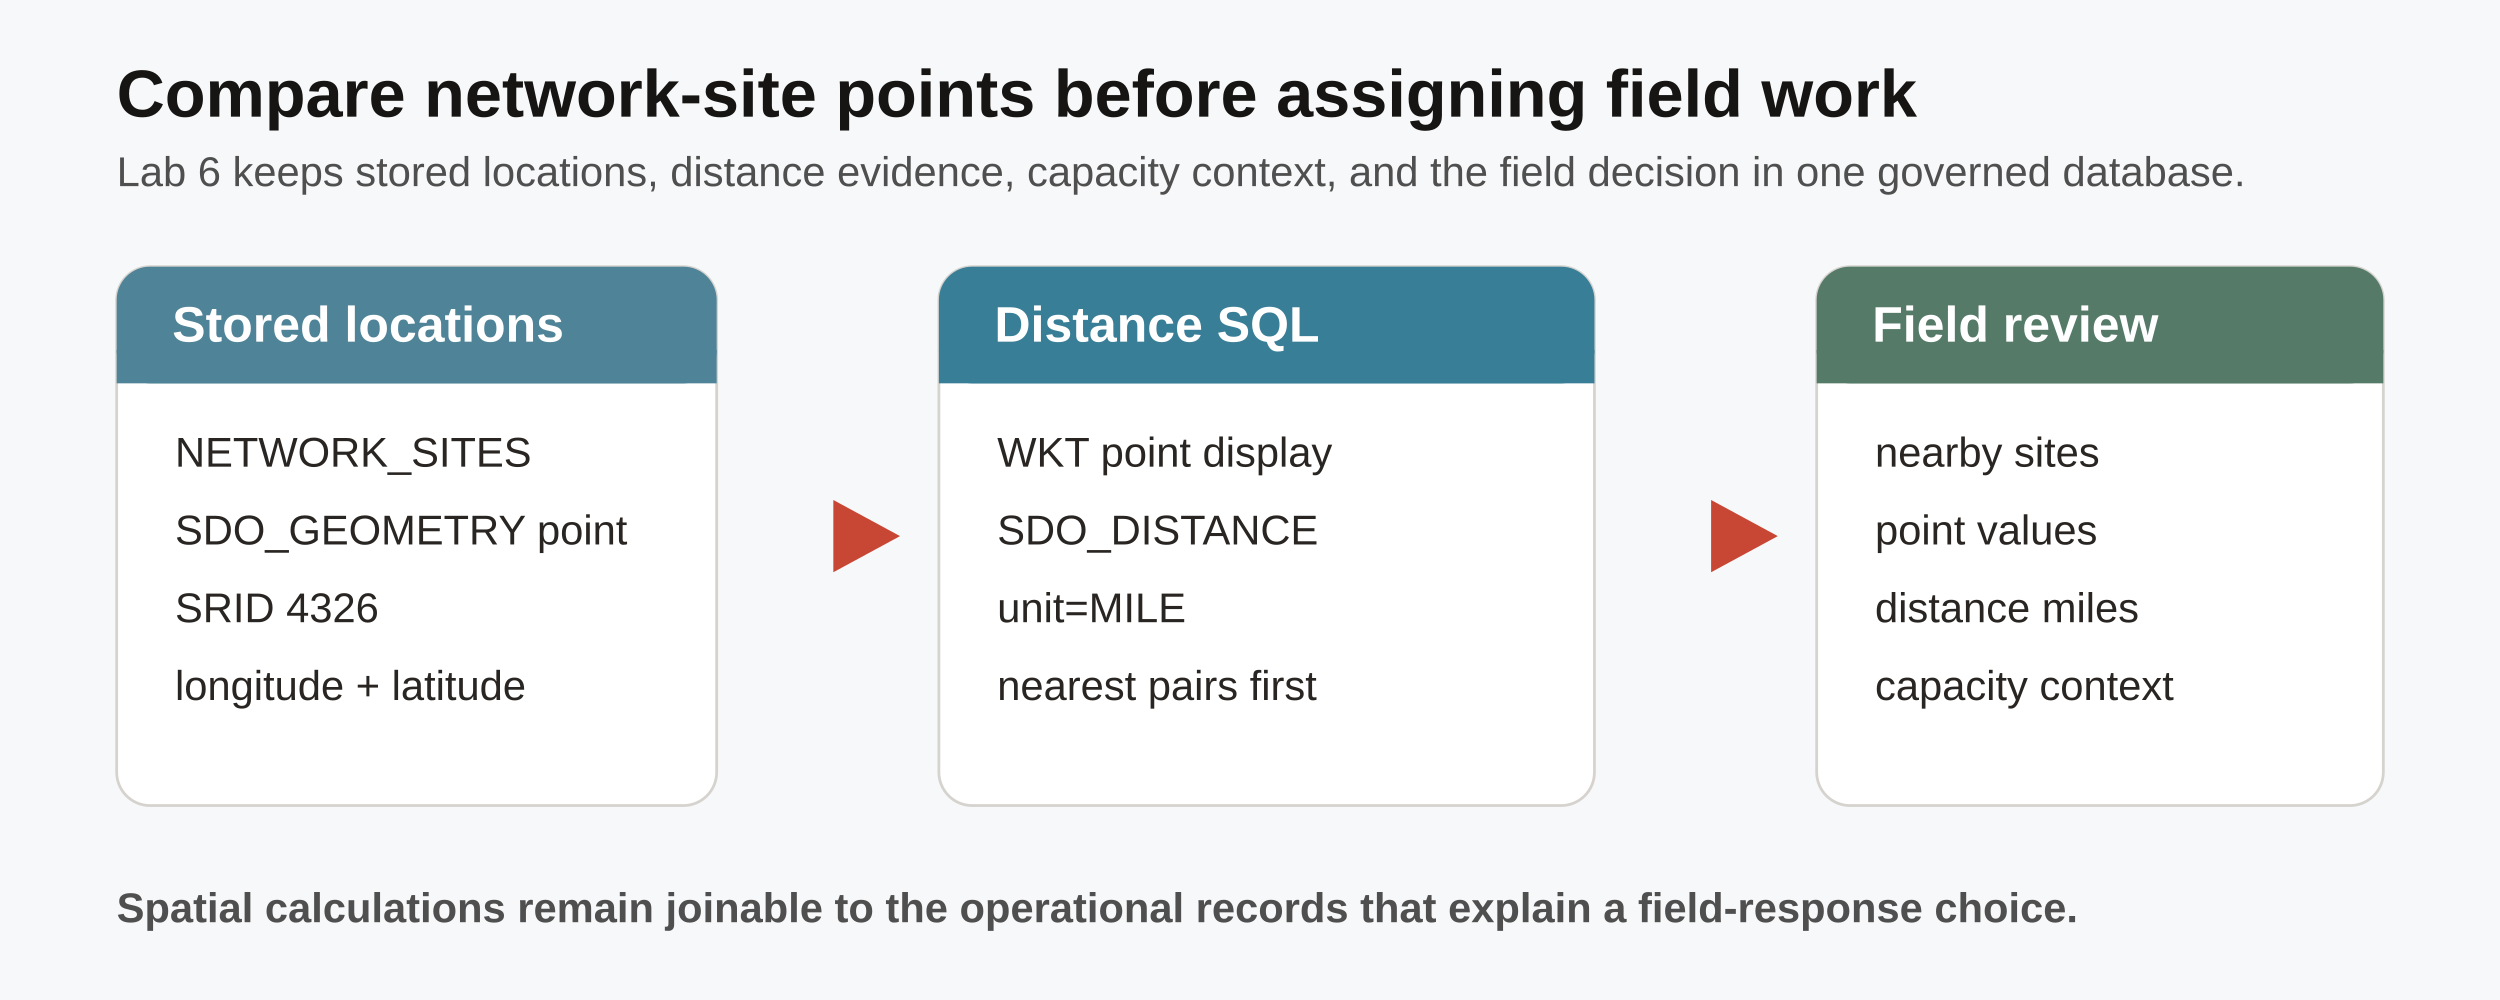
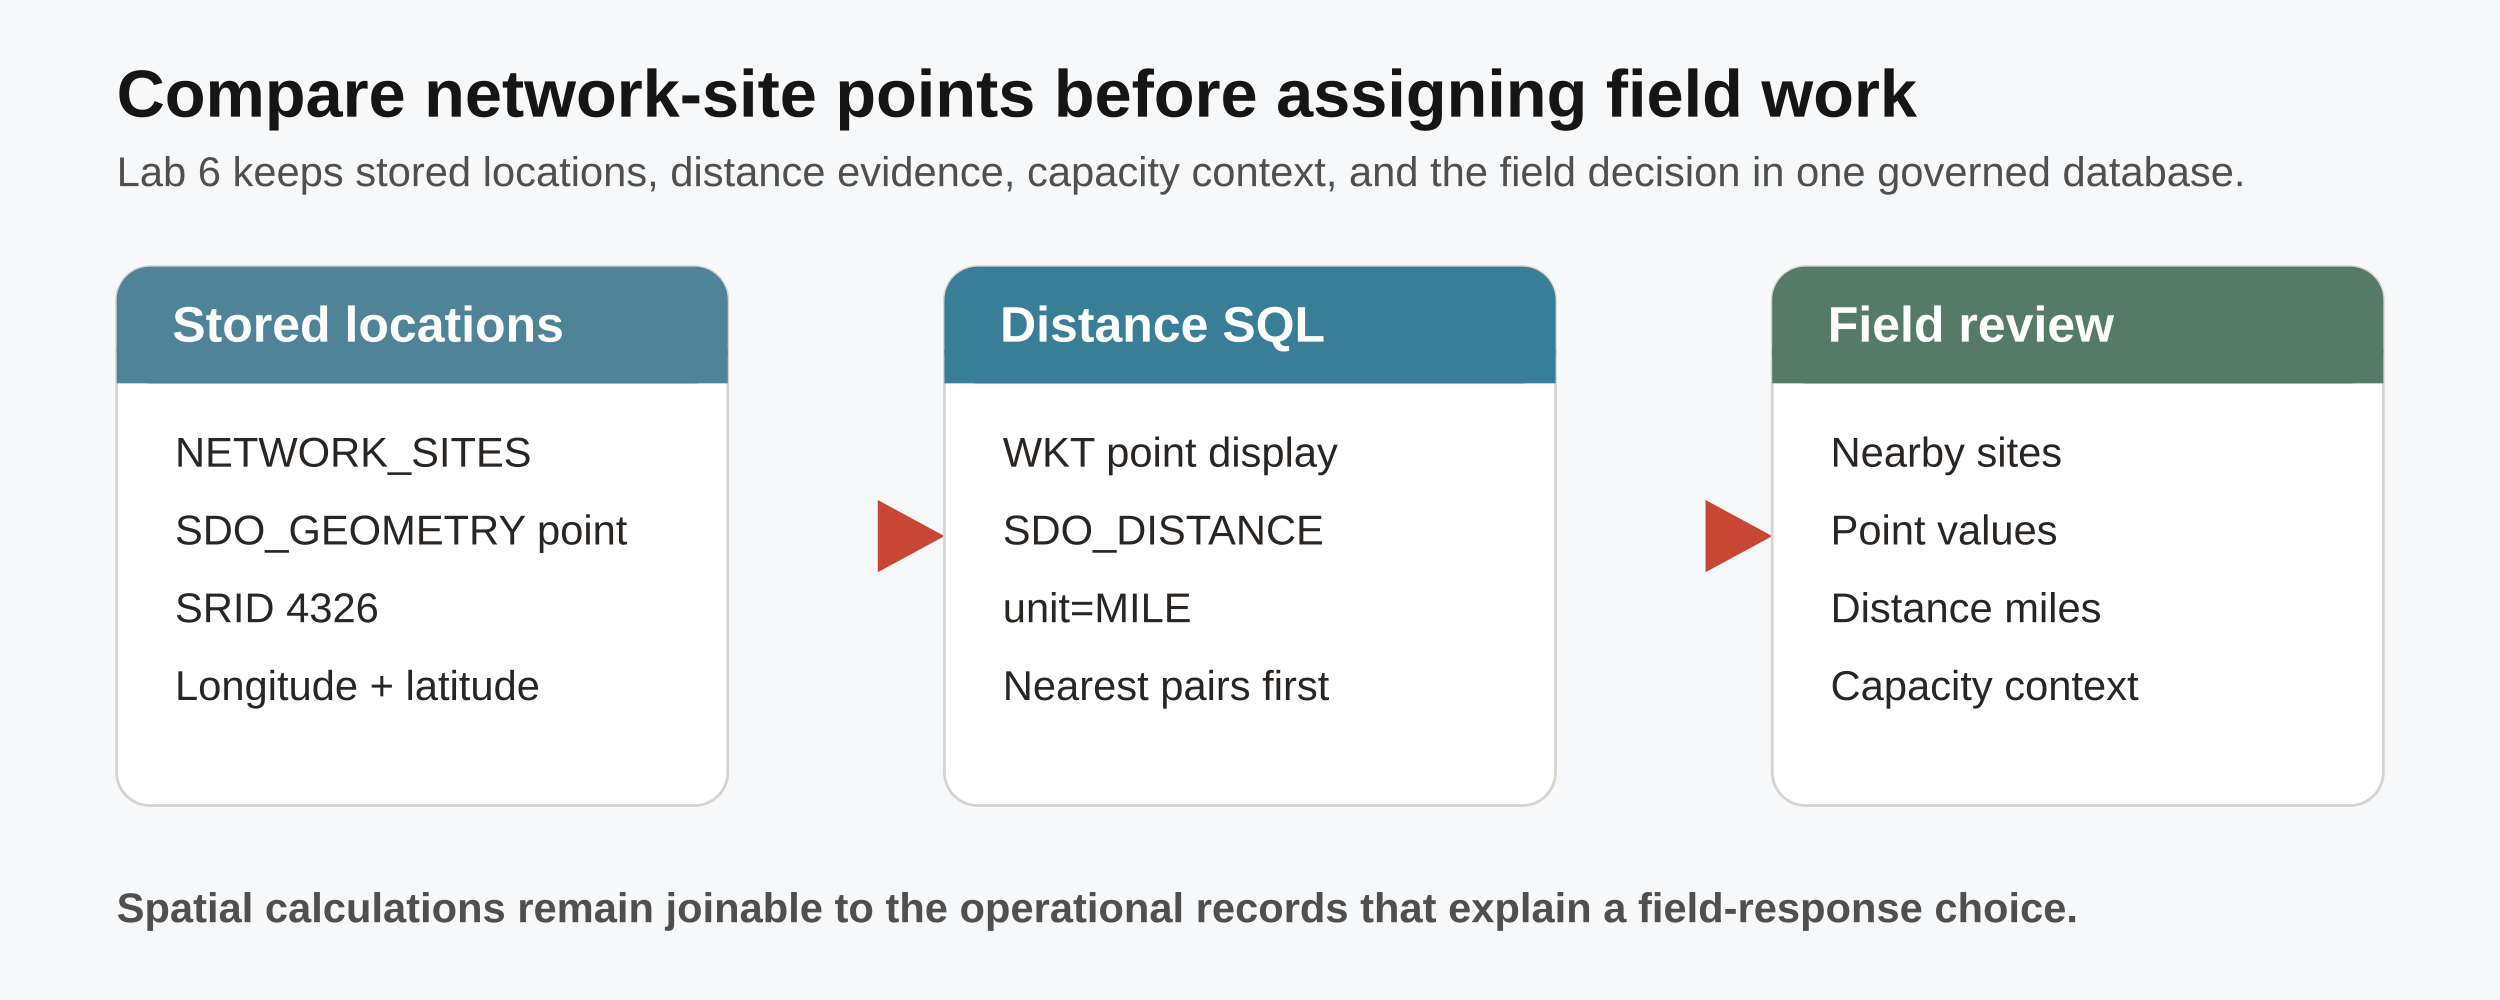
<svg xmlns="http://www.w3.org/2000/svg" width="900" height="360" viewBox="0 0 900 360" role="img" aria-labelledby="title desc">
  <style>.title{font:700 24px Arial,sans-serif;fill:#161513}.sub{font:15px Arial,sans-serif;fill:#4f4f4f}.head{font:700 18px Arial,sans-serif;fill:#fff}.item{font:15px Arial,sans-serif;fill:#292522}.foot{font:600 15px Arial,sans-serif;fill:#4f4f4f}</style>
  <rect width="900" height="360" fill="#f7f8f9" />
  <text x="42" y="42" class="title">Compare network-site points before assigning field work</text>
  <text x="42" y="67" class="sub">Lab 6 keeps stored locations, distance evidence, capacity context, and the field decision in one governed database.</text>
-   <rect x="42" y="96" width="216" height="194" rx="12" fill="#fff" stroke="#d6d3cf" />
-   <rect x="42" y="96" width="216" height="42" rx="12" fill="#4f8397" />
-   <rect x="42" y="126" width="216" height="12" fill="#4f8397" />
+   <rect x="42" y="96" width="220" height="194" rx="12" fill="#fff" stroke="#d6d3cf" />
+   <rect x="42" y="96" width="220" height="42" rx="12" fill="#4f8397" />
+   <rect x="42" y="126" width="220" height="12" fill="#4f8397" />
  <text x="62" y="123" class="head">Stored locations</text>
  <text x="63" y="168" class="item">NETWORK_SITES</text>
  <text x="63" y="196" class="item">SDO_GEOMETRY point</text>
  <text x="63" y="224" class="item">SRID 4326</text>
-   <text x="63" y="252" class="item">longitude + latitude</text>
-   <path d="M273 193h27v-13l24 13-24 13v-13h-27z" fill="#c74634" />
-   <rect x="338" y="96" width="236" height="194" rx="12" fill="#fff" stroke="#d6d3cf" />
-   <rect x="338" y="96" width="236" height="42" rx="12" fill="#397e97" />
-   <rect x="338" y="126" width="236" height="12" fill="#397e97" />
-   <text x="358" y="123" class="head">Distance SQL</text>
-   <text x="359" y="168" class="item">WKT point display</text>
-   <text x="359" y="196" class="item">SDO_DISTANCE</text>
-   <text x="359" y="224" class="item">unit=MILE</text>
-   <text x="359" y="252" class="item">nearest pairs first</text>
-   <path d="M589 193h27v-13l24 13-24 13v-13h-27z" fill="#c74634" />
-   <rect x="654" y="96" width="204" height="194" rx="12" fill="#fff" stroke="#d6d3cf" />
-   <rect x="654" y="96" width="204" height="42" rx="12" fill="#557a68" />
-   <rect x="654" y="126" width="204" height="12" fill="#557a68" />
-   <text x="674" y="123" class="head">Field review</text>
-   <text x="675" y="168" class="item">nearby sites</text>
-   <text x="675" y="196" class="item">point values</text>
-   <text x="675" y="224" class="item">distance miles</text>
-   <text x="675" y="252" class="item">capacity context</text>
+   <text x="63" y="252" class="item">Longitude + latitude</text>
+   <path d="M282 193h34v-13l24 13-24 13v-13h-34z" fill="#c74634" />
+   <rect x="340" y="96" width="220" height="194" rx="12" fill="#fff" stroke="#d6d3cf" />
+   <rect x="340" y="96" width="220" height="42" rx="12" fill="#397e97" />
+   <rect x="340" y="126" width="220" height="12" fill="#397e97" />
+   <text x="360" y="123" class="head">Distance SQL</text>
+   <text x="361" y="168" class="item">WKT point display</text>
+   <text x="361" y="196" class="item">SDO_DISTANCE</text>
+   <text x="361" y="224" class="item">unit=MILE</text>
+   <text x="361" y="252" class="item">Nearest pairs first</text>
+   <path d="M580 193h34v-13l24 13-24 13v-13h-34z" fill="#c74634" />
+   <rect x="638" y="96" width="220" height="194" rx="12" fill="#fff" stroke="#d6d3cf" />
+   <rect x="638" y="96" width="220" height="42" rx="12" fill="#557a68" />
+   <rect x="638" y="126" width="220" height="12" fill="#557a68" />
+   <text x="658" y="123" class="head">Field review</text>
+   <text x="659" y="168" class="item">Nearby sites</text>
+   <text x="659" y="196" class="item">Point values</text>
+   <text x="659" y="224" class="item">Distance miles</text>
+   <text x="659" y="252" class="item">Capacity context</text>
  <text x="42" y="332" class="foot">Spatial calculations remain joinable to the operational records that explain a field-response choice.</text>
</svg>
